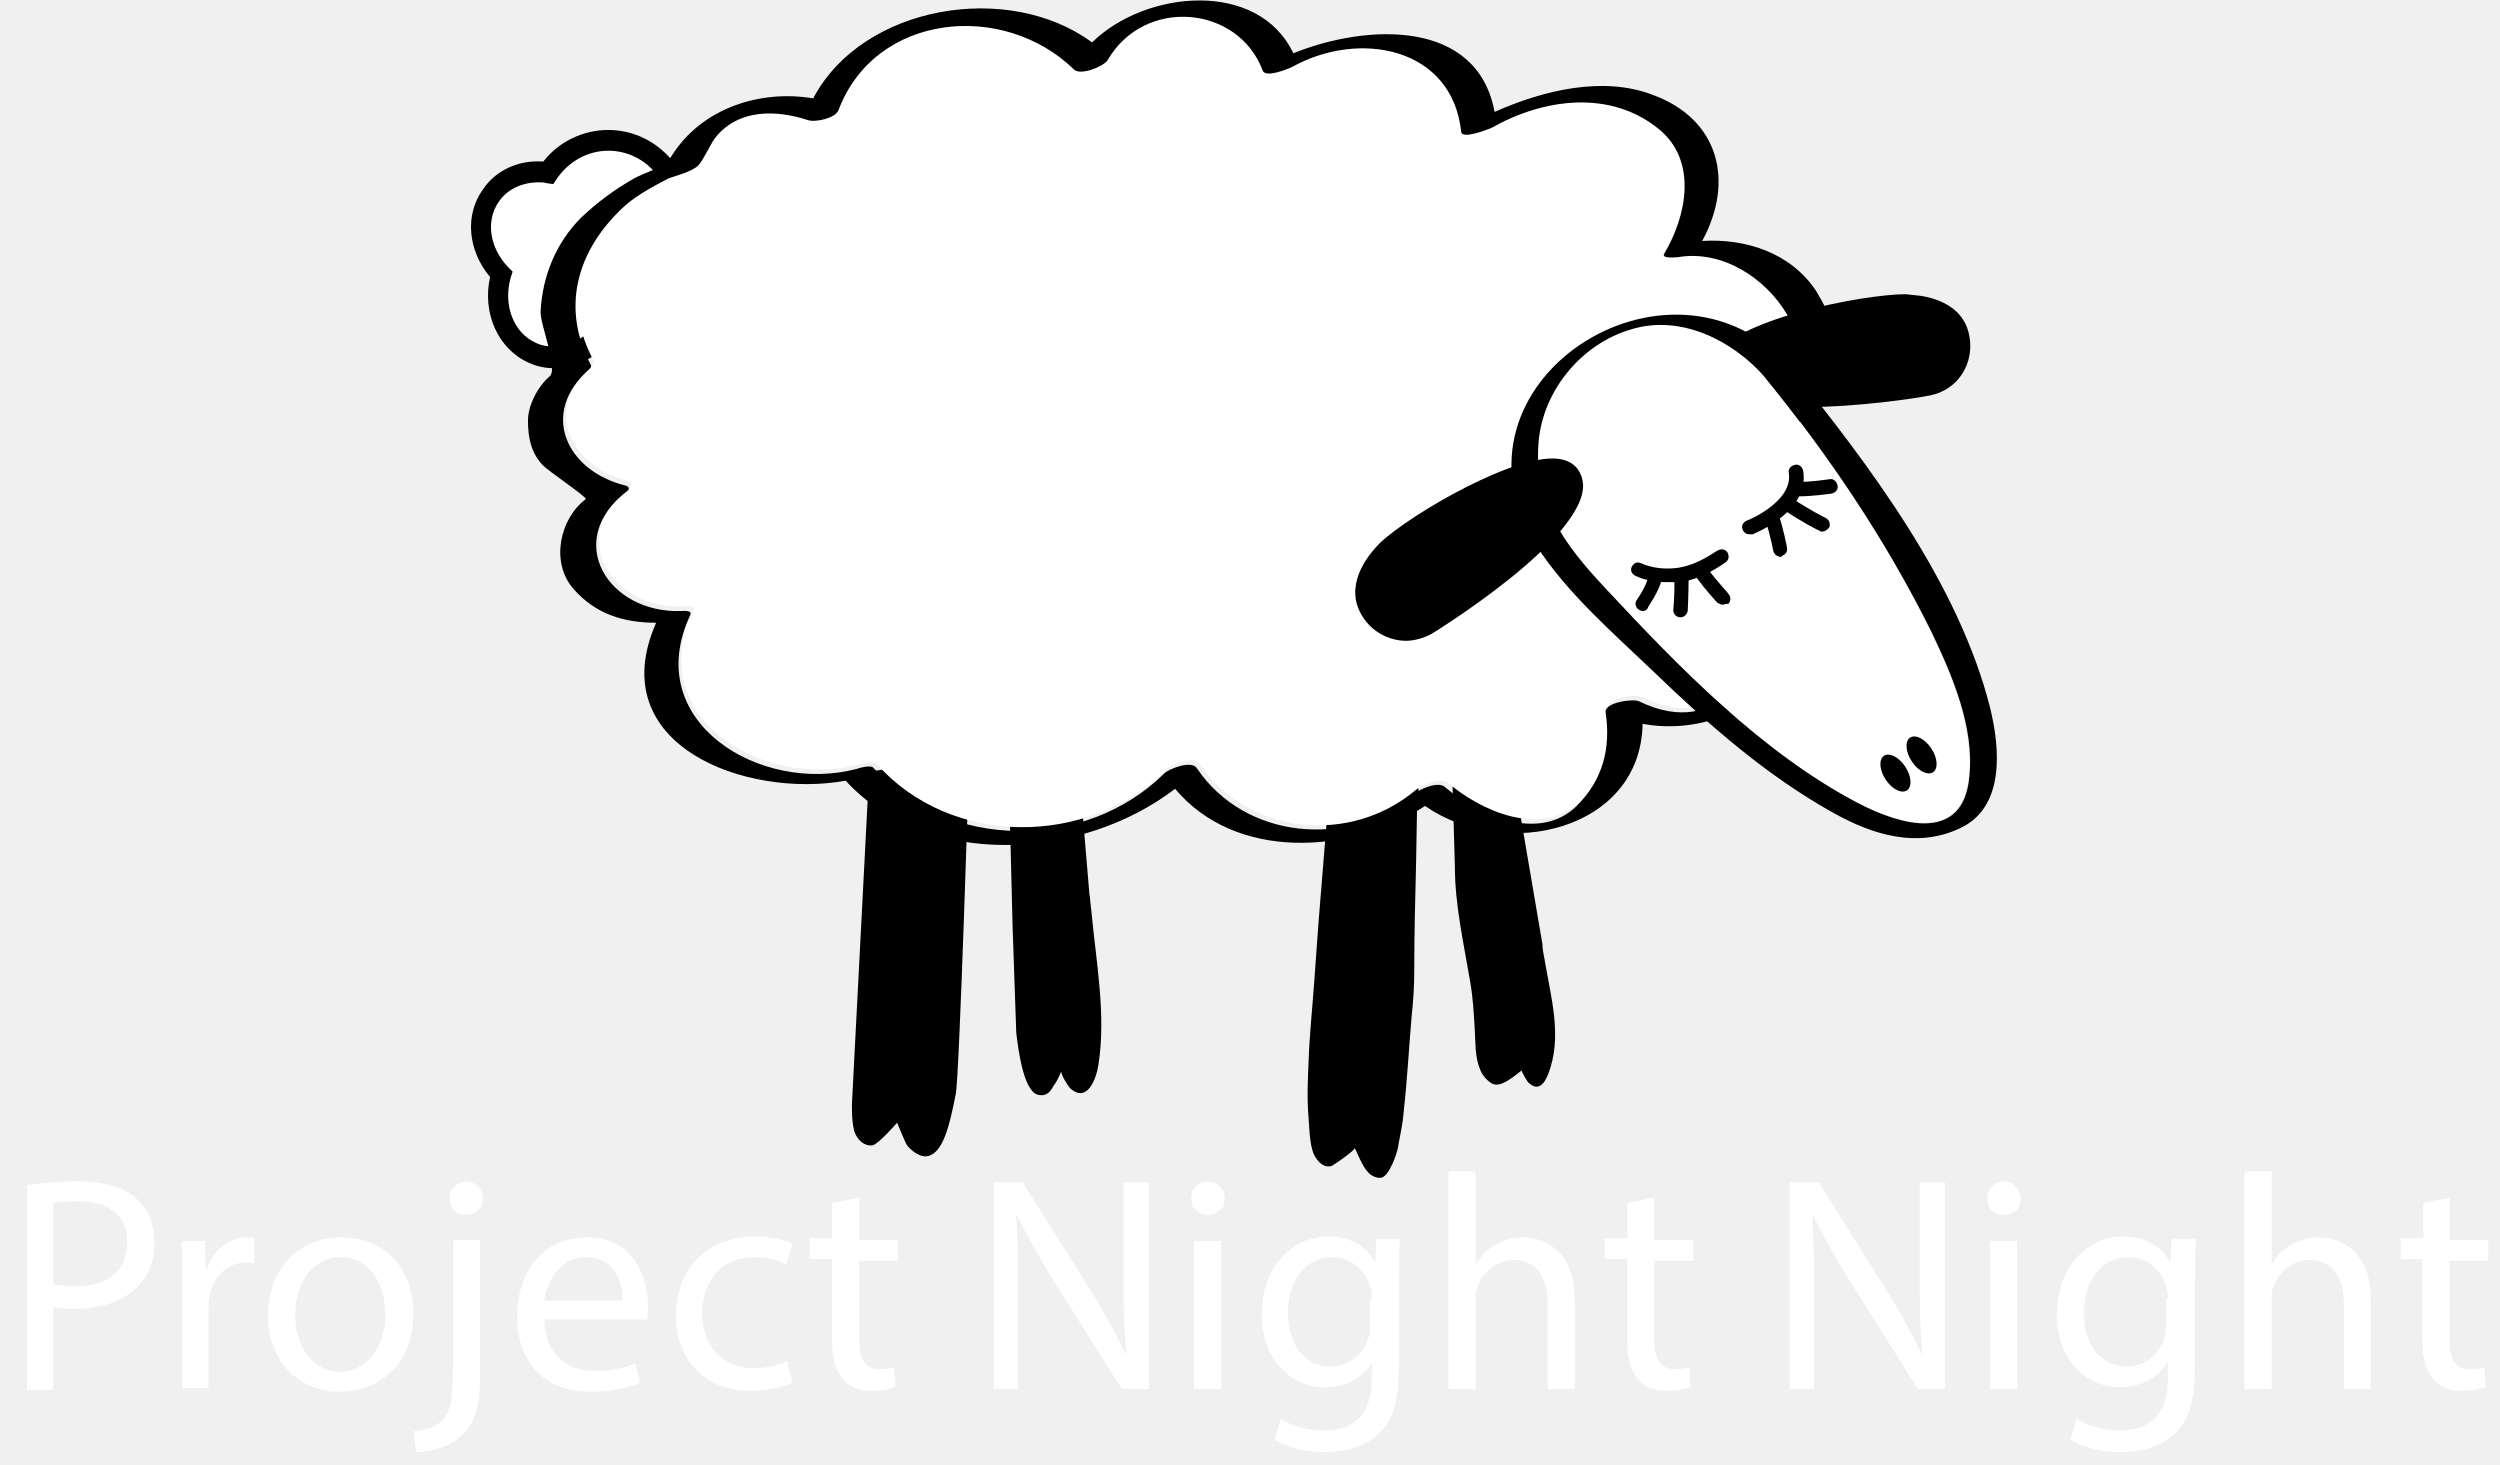
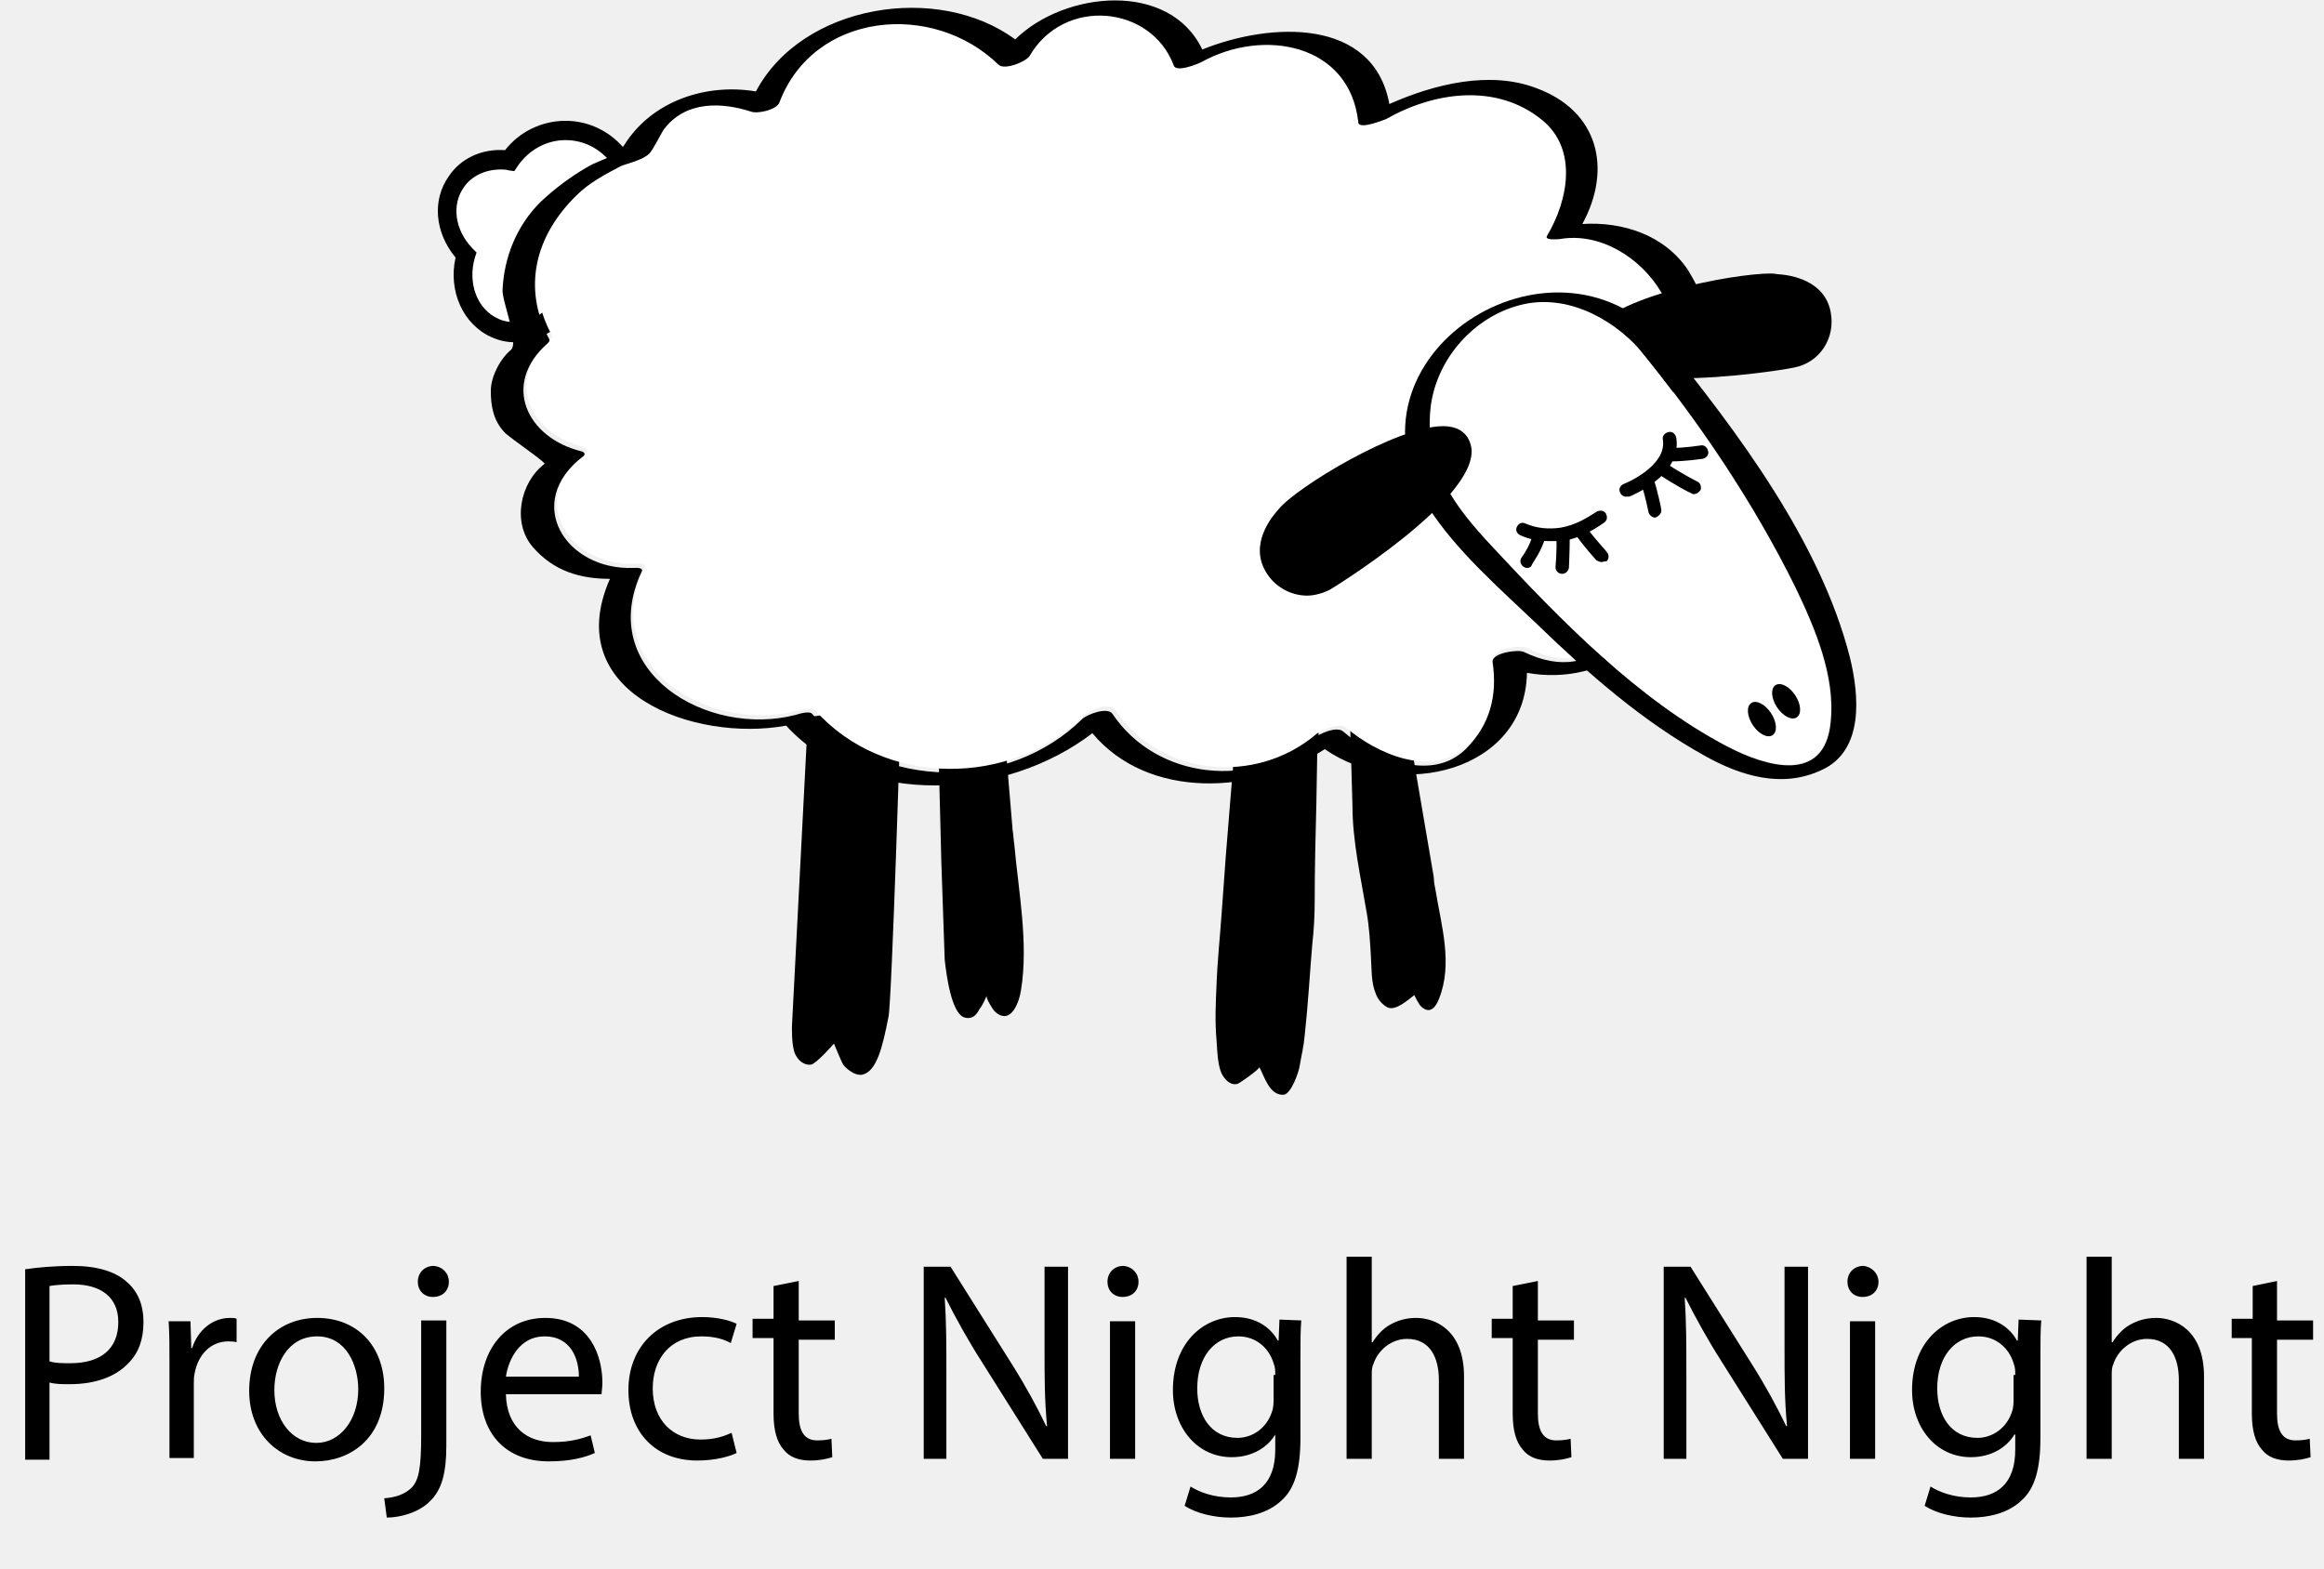
- <svg xmlns="http://www.w3.org/2000/svg" viewBox="0 0 277 162.3" enable-background="new 0 0 277 162.3">
-   <style type="text/css">.st0{fill:#FFFFFF;}</style>
-   <g id="PNN_x2C__tail_x2C__legs">
-     <path class="st0" d="M67.4 16.7c-2.3 0-4.4 1.1-5.7 3.1l-.4.6-.7-.1-.9-.1c-1.8 0-3.4.8-4.4 2.1-1.5 2.1-1.1 5.1 1 7.3l.5.5-.2.6c-.9 3.1.3 6.3 2.8 7.3.6.3 1.2.4 1.9.4 2.4 0 4.7-1.7 5.8-4.2.4-.9.6-1.9.6-2.8v-1l.9-.2c3.2-.6 5.6-3.4 5.6-6.7 0-3.7-3.1-6.8-6.8-6.8z" />
-     <path d="M67.4 14.4c-2.8 0-5.5 1.3-7.2 3.5-2.8-.2-5.3 1-6.7 3.1-2 2.8-1.7 6.7.8 9.7-.9 4 .9 8 4.3 9.5.9.4 1.8.6 2.8.6 3.3 0 6.5-2.3 7.9-5.6.4-.9.6-1.8.7-2.8 3.9-1.1 6.6-4.7 6.6-8.8-.1-5.1-4.2-9.2-9.2-9.2zm.3 17c0 1-.2 1.9-.6 2.8-1.1 2.5-3.4 4.2-5.8 4.2-.6 0-1.3-.1-1.9-.4-2.5-1.1-3.7-4.2-2.8-7.3l.2-.6-.5-.5c-2.1-2.2-2.5-5.2-1-7.3.9-1.3 2.5-2.1 4.4-2.1.3 0 .6 0 .9.1l.7.1.4-.6c1.3-1.9 3.4-3.1 5.7-3.1 3.8 0 6.8 3.1 6.8 6.8 0 3.3-2.3 6.1-5.6 6.7l-.9.2v1zM96.3 85.5l-1.9 36.7s-.1 2.5.4 3.5 1.3 1.3 1.9 1.2c.7-.2 2.7-2.5 2.7-2.5s.9 2.2 1.1 2.5c.2.3 1.3 1.4 2.3 1.2 1.7-.4 2.4-3.3 3.1-6.9.4-1.8 1.5-37.4 1.5-37.4l-11.1 1.7zM111.8 87l.4 15.8.4 11.6c.2 1.8.8 6.5 2.4 6.9 1.2.3 1.6-.8 1.8-1.1.3-.3.8-1.5.8-1.5-.1.3.7 1.6 1 1.9 1.9 1.7 2.9-1.2 3.1-2.6.9-5.6-.3-11.7-.8-17.3-.1-.6-.1-1.2-.2-1.7l-1.2-14.3-7.7 2.3zM147.3 87.4c-.2 2.4-.4 4.8-.6 7.3l-.6 7.4-.5 6.9c-.2 2.8-.5 5.6-.6 8.4-.1 2.2-.2 4.4 0 6.6.1 1.2.1 3.3.8 4.3.4.6 1 1.1 1.7.9.3-.1 2.7-1.8 2.6-2 .6 1.1 1.2 3.4 2.9 3.3.9-.1 1.8-2.7 1.9-3.4.2-1.2.5-2.4.6-3.6.4-3.6.6-7.2.9-10.8.2-1.8.3-3.5.3-5.3 0-3.9.1-7.8.2-11.7l.1-5.7c0-.6.4-2.6 0-3.1v-.2c-2.8.2-5.6.5-8.5.7-.4-.1-.8 0-1.2 0zM160.9 85.5l.3 10.5c0 4.3 1 8.6 1.7 12.8.3 1.7.4 3.5.5 5.2.1 1.5 0 3.1.6 4.5.2.6.8 1.3 1.4 1.6 1 .4 2.4-.9 3.2-1.5-.1 0 .6 1.2.7 1.3 1.1 1.1 1.8.2 2.2-.8 1.7-4.2.3-8.7-.4-13-.1-.5-.2-1-.2-1.5l-3.5-20.5-6.5 1.4z" />
-     <path class="st0" d="M3 131.3c1.4-.2 3.3-.4 5.7-.4 2.9 0 5.1.7 6.4 1.9 1.3 1.1 2 2.7 2 4.8 0 2.1-.6 3.7-1.8 4.9-1.6 1.7-4.1 2.5-7 2.5-.9 0-1.7 0-2.4-.2v9.2h-2.9v-22.7zm3 11c.6.2 1.5.2 2.4.2 3.6 0 5.7-1.7 5.7-4.9 0-3-2.1-4.5-5.4-4.5-1.3 0-2.3.1-2.8.2v9zM20.2 142.6c0-1.9 0-3.6-.1-5.1h2.6l.1 3.2h.1c.7-2.2 2.5-3.6 4.5-3.6.3 0 .6 0 .8.1v2.8c-.3-.1-.6-.1-1-.1-2.1 0-3.6 1.6-4 3.8-.1.4-.1.9-.1 1.4v8.7h-2.9v-11.2zM45.8 145.5c0 6.1-4.2 8.7-8.2 8.7-4.4 0-7.9-3.3-7.9-8.4 0-5.5 3.6-8.7 8.1-8.7 4.8 0 8 3.4 8 8.4zm-13.1.2c0 3.6 2.1 6.3 5 6.3 2.8 0 5-2.7 5-6.4 0-2.8-1.4-6.3-4.9-6.3-3.5 0-5.1 3.3-5.1 6.4zM45.8 158.6c1.4-.1 2.5-.5 3.3-1.3.8-.9 1.1-2.2 1.1-6.2v-13.7h3v14.9c0 3.2-.5 5.3-2 6.7-1.3 1.3-3.5 1.9-5.1 1.9l-.3-2.3zm7.7-25.8c0 1-.7 1.8-1.9 1.8-1.1 0-1.8-.8-1.8-1.8 0-1.1.8-1.9 1.9-1.9 1.1.1 1.8.9 1.8 1.9zM60.3 146.2c.1 4 2.6 5.7 5.6 5.7 2.1 0 3.4-.4 4.5-.8l.5 2.1c-1.1.5-2.8 1-5.5 1-5.1 0-8.1-3.3-8.1-8.3s2.9-8.8 7.7-8.8c5.4 0 6.8 4.7 6.8 7.7 0 .6-.1 1.1-.1 1.4h-11.4zm8.7-2.1c0-1.9-.8-4.8-4.1-4.8-3 0-4.3 2.8-4.6 4.8h8.7zM87.8 153.2c-.8.4-2.5.9-4.7.9-5 0-8.2-3.4-8.2-8.4 0-5.1 3.5-8.7 8.8-8.7 1.8 0 3.3.4 4.1.8l-.7 2.3c-.7-.4-1.8-.8-3.5-.8-3.8 0-5.8 2.8-5.8 6.2 0 3.8 2.4 6.1 5.7 6.1 1.7 0 2.8-.4 3.7-.8l.6 2.4zM95.2 132.7v4.7h4.3v2.3h-4.3v8.8c0 2 .6 3.2 2.2 3.2.8 0 1.4-.1 1.7-.2l.1 2.2c-.6.2-1.5.4-2.6.4-1.4 0-2.5-.4-3.2-1.3-.8-.9-1.2-2.3-1.2-4.3v-9h-2.5v-2.3h2.5v-3.9l3-.6zM110.1 153.9v-22.9h3.2l7.3 11.6c1.7 2.7 3 5.1 4.1 7.4h.1c-.3-3.1-.3-5.8-.3-9.4v-9.6h2.8v22.9h-3l-7.3-11.6c-1.6-2.5-3.1-5.2-4.3-7.6h-.1c.2 2.9.2 5.6.2 9.4v9.8h-2.7zM135.7 132.8c0 1-.7 1.8-1.9 1.8-1.1 0-1.8-.8-1.8-1.8 0-1.1.8-1.9 1.9-1.9 1.1.1 1.8.9 1.8 1.9zm-3.4 21.1v-16.4h3v16.4h-3zM155.1 137.4c-.1 1.2-.1 2.5-.1 4.5v9.5c0 3.8-.7 6.1-2.3 7.5-1.6 1.5-3.9 2-6 2-2 0-4.1-.5-5.5-1.4l.7-2.3c1.1.7 2.8 1.3 4.8 1.3 3.1 0 5.3-1.6 5.3-5.7v-1.8c-.9 1.5-2.7 2.7-5.2 2.7-4.1 0-7-3.5-7-8 0-5.6 3.6-8.7 7.4-8.7 2.8 0 4.4 1.5 5.1 2.8h.1l.1-2.5h2.6zm-3.1 6.5c0-.5 0-.9-.2-1.4-.5-1.7-2-3.2-4.2-3.2-2.8 0-4.9 2.4-4.9 6.2 0 3.2 1.6 5.9 4.8 5.9 1.8 0 3.5-1.2 4.1-3.1.2-.5.2-1.1.2-1.6v-2.8zM160.5 129.8h3v10.2h.1c.5-.8 1.2-1.6 2.1-2.1.9-.5 1.9-.8 3.1-.8 2.2 0 5.7 1.4 5.7 7v9.8h-3v-9.4c0-2.6-1-4.9-3.8-4.9-1.9 0-3.5 1.4-4 3-.2.4-.2.8-.2 1.4v9.9h-3v-24.1zM183.3 132.7v4.7h4.3v2.3h-4.3v8.8c0 2 .6 3.2 2.2 3.2.8 0 1.4-.1 1.7-.2l.1 2.2c-.6.2-1.5.4-2.6.4-1.4 0-2.5-.4-3.2-1.3-.8-.9-1.2-2.3-1.2-4.3v-9h-2.5v-2.3h2.5v-3.9l3-.6zM198.3 153.9v-22.9h3.2l7.3 11.6c1.7 2.7 3 5.1 4.1 7.4h.1c-.3-3.1-.3-5.8-.3-9.4v-9.6h2.8v22.9h-3l-7.3-11.6c-1.6-2.5-3.1-5.2-4.3-7.6h-.1c.2 2.9.2 5.6.2 9.4v9.8h-2.7zM223.9 132.8c0 1-.7 1.8-1.9 1.8-1.1 0-1.8-.8-1.8-1.8 0-1.1.8-1.9 1.9-1.9 1 .1 1.8.9 1.8 1.9zm-3.4 21.1v-16.4h3v16.4h-3zM243.3 137.4c-.1 1.2-.1 2.5-.1 4.5v9.5c0 3.8-.7 6.1-2.3 7.5-1.6 1.5-3.9 2-6 2-2 0-4.1-.5-5.5-1.4l.7-2.3c1.1.7 2.8 1.3 4.8 1.3 3.1 0 5.3-1.6 5.3-5.7v-1.8h-.1c-.9 1.5-2.7 2.7-5.2 2.7-4.1 0-7-3.5-7-8 0-5.6 3.6-8.7 7.4-8.7 2.8 0 4.4 1.5 5.1 2.8h.1l.1-2.5h2.7zm-3.1 6.5c0-.5 0-.9-.2-1.4-.5-1.7-2-3.2-4.2-3.2-2.8 0-4.9 2.4-4.9 6.2 0 3.2 1.6 5.9 4.8 5.9 1.8 0 3.5-1.2 4.1-3.1.2-.5.2-1.1.2-1.6v-2.8zM248.7 129.8h3v10.2h.1c.5-.8 1.2-1.6 2.1-2.1.9-.5 1.9-.8 3.1-.8 2.2 0 5.7 1.4 5.7 7v9.8h-3v-9.4c0-2.6-1-4.9-3.8-4.9-1.9 0-3.5 1.4-4 3-.2.4-.2.8-.2 1.4v9.9h-3v-24.1zM271.4 132.7v4.7h4.3v2.3h-4.3v8.8c0 2 .6 3.2 2.2 3.2.8 0 1.4-.1 1.7-.2l.1 2.2c-.6.2-1.5.4-2.6.4-1.4 0-2.5-.4-3.2-1.3-.8-.9-1.2-2.3-1.2-4.3v-9h-2.4v-2.3h2.5v-3.9l2.9-.6z" />
+ <svg xmlns="http://www.w3.org/2000/svg" version="1.1" id="Layer_1" x="0px" y="0px" viewBox="0 0 277 187" style="enable-background:new 0 0 277 187;" xml:space="preserve">
+   <style type="text/css">
+ 	.st0{fill:#FFFFFF;}
+ </style>
+   <path class="st0" d="M67.4,16.7c-2.3,0-4.4,1.1-5.7,3.1l-0.4,0.6l-0.7-0.1l-0.9-0.1c-1.8,0-3.4,0.8-4.4,2.1c-1.5,2.1-1.1,5.1,1,7.3  l0.5,0.5l-0.2,0.6c-0.9,3.1,0.3,6.3,2.8,7.3c0.6,0.3,1.2,0.4,1.9,0.4c2.4,0,4.7-1.7,5.8-4.2c0.4-0.9,0.6-1.9,0.6-2.8v-1l0.9-0.2  c3.2-0.6,5.6-3.4,5.6-6.7C74.2,19.8,71.1,16.7,67.4,16.7z" />
+   <path d="M67.4,14.4c-2.8,0-5.5,1.3-7.2,3.5c-2.8-0.2-5.3,1-6.7,3.1c-2,2.8-1.7,6.7,0.8,9.7c-0.9,4,0.9,8,4.3,9.5  c0.9,0.4,1.8,0.6,2.8,0.6c3.3,0,6.5-2.3,7.9-5.6c0.4-0.9,0.6-1.8,0.7-2.8c3.9-1.1,6.6-4.7,6.6-8.8C76.5,18.5,72.4,14.4,67.4,14.4z   M67.7,31.4c0,1-0.2,1.9-0.6,2.8c-1.1,2.5-3.4,4.2-5.8,4.2c-0.6,0-1.3-0.1-1.9-0.4c-2.5-1.1-3.7-4.2-2.8-7.3l0.2-0.6l-0.5-0.5  c-2.1-2.2-2.5-5.2-1-7.3c0.9-1.3,2.5-2.1,4.4-2.1c0.3,0,0.6,0,0.9,0.1l0.7,0.1l0.4-0.6c1.3-1.9,3.4-3.1,5.7-3.1  c3.8,0,6.8,3.1,6.8,6.8c0,3.3-2.3,6.1-5.6,6.7l-0.9,0.2C67.7,30.4,67.7,31.4,67.7,31.4z M96.3,85.5l-1.9,36.7c0,0-0.1,2.5,0.4,3.5  s1.3,1.3,1.9,1.2c0.7-0.2,2.7-2.5,2.7-2.5s0.9,2.2,1.1,2.5s1.3,1.4,2.3,1.2c1.7-0.4,2.4-3.3,3.1-6.9c0.4-1.8,1.5-37.4,1.5-37.4  L96.3,85.5L96.3,85.5z M111.8,87l0.4,15.8l0.4,11.6c0.2,1.8,0.8,6.5,2.4,6.9c1.2,0.3,1.6-0.8,1.8-1.1c0.3-0.3,0.8-1.5,0.8-1.5  c-0.1,0.3,0.7,1.6,1,1.9c1.9,1.7,2.9-1.2,3.1-2.6c0.9-5.6-0.3-11.7-0.8-17.3c-0.1-0.6-0.1-1.2-0.2-1.7l-1.2-14.3L111.8,87L111.8,87z   M147.3,87.4c-0.2,2.4-0.4,4.8-0.6,7.3l-0.6,7.4l-0.5,6.9c-0.2,2.8-0.5,5.6-0.6,8.4c-0.1,2.2-0.2,4.4,0,6.6c0.1,1.2,0.1,3.3,0.8,4.3  c0.4,0.6,1,1.1,1.7,0.9c0.3-0.1,2.7-1.8,2.6-2c0.6,1.1,1.2,3.4,2.9,3.3c0.9-0.1,1.8-2.7,1.9-3.4c0.2-1.2,0.5-2.4,0.6-3.6  c0.4-3.6,0.6-7.2,0.9-10.8c0.2-1.8,0.3-3.5,0.3-5.3c0-3.9,0.1-7.8,0.2-11.7L157,90c0-0.6,0.4-2.6,0-3.1v-0.2  c-2.8,0.2-5.6,0.5-8.5,0.7C148.1,87.3,147.7,87.4,147.3,87.4L147.3,87.4z M160.9,85.5l0.3,10.5c0,4.3,1,8.6,1.7,12.8  c0.3,1.7,0.4,3.5,0.5,5.2c0.1,1.5,0,3.1,0.6,4.5c0.2,0.6,0.8,1.3,1.4,1.6c1,0.4,2.4-0.9,3.2-1.5c-0.1,0,0.6,1.2,0.7,1.3  c1.1,1.1,1.8,0.2,2.2-0.8c1.7-4.2,0.3-8.7-0.4-13c-0.1-0.5-0.2-1-0.2-1.5l-3.5-20.5L160.9,85.5z" />
+   <path d="M3,151.3c1.4-0.2,3.3-0.4,5.7-0.4c2.9,0,5.1,0.7,6.4,1.9c1.3,1.1,2,2.7,2,4.8s-0.6,3.7-1.8,4.9c-1.6,1.7-4.1,2.5-7,2.5  c-0.9,0-1.7,0-2.4-0.2v9.2H3V151.3z M6,162.3c0.6,0.2,1.5,0.2,2.4,0.2c3.6,0,5.7-1.7,5.7-4.9c0-3-2.1-4.5-5.4-4.5  c-1.3,0-2.3,0.1-2.8,0.2v9H6z M20.2,162.6c0-1.9,0-3.6-0.1-5.1h2.6l0.1,3.2h0.1c0.7-2.2,2.5-3.6,4.5-3.6c0.3,0,0.6,0,0.8,0.1v2.8  c-0.3-0.1-0.6-0.1-1-0.1c-2.1,0-3.6,1.6-4,3.8c-0.1,0.4-0.1,0.9-0.1,1.4v8.7h-2.9V162.6L20.2,162.6z M45.8,165.5  c0,6.1-4.2,8.7-8.2,8.7c-4.4,0-7.9-3.3-7.9-8.4c0-5.5,3.6-8.7,8.1-8.7C42.6,157.1,45.8,160.5,45.8,165.5z M32.7,165.7  c0,3.6,2.1,6.3,5,6.3c2.8,0,5-2.7,5-6.4c0-2.8-1.4-6.3-4.9-6.3S32.7,162.6,32.7,165.7z M45.8,178.6c1.4-0.1,2.5-0.5,3.3-1.3  c0.8-0.9,1.1-2.2,1.1-6.2v-13.7h3v14.9c0,3.2-0.5,5.3-2,6.7c-1.3,1.3-3.5,1.9-5.1,1.9L45.8,178.6L45.8,178.6z M53.5,152.8  c0,1-0.7,1.8-1.9,1.8c-1.1,0-1.8-0.8-1.8-1.8c0-1.1,0.8-1.9,1.9-1.9C52.8,151,53.5,151.8,53.5,152.8z M60.3,166.2  c0.1,4,2.6,5.7,5.6,5.7c2.1,0,3.4-0.4,4.5-0.8l0.5,2.1c-1.1,0.5-2.8,1-5.5,1c-5.1,0-8.1-3.3-8.1-8.3s2.9-8.8,7.7-8.8  c5.4,0,6.8,4.7,6.8,7.7c0,0.6-0.1,1.1-0.1,1.4L60.3,166.2L60.3,166.2z M69,164.1c0-1.9-0.8-4.8-4.1-4.8c-3,0-4.3,2.8-4.6,4.8H69z   M87.8,173.2c-0.8,0.4-2.5,0.9-4.7,0.9c-5,0-8.2-3.4-8.2-8.4c0-5.1,3.5-8.7,8.8-8.7c1.8,0,3.3,0.4,4.1,0.8l-0.7,2.3  c-0.7-0.4-1.8-0.8-3.5-0.8c-3.8,0-5.8,2.8-5.8,6.2c0,3.8,2.4,6.1,5.7,6.1c1.7,0,2.8-0.4,3.7-0.8L87.8,173.2z M95.2,152.7v4.7h4.3  v2.3h-4.3v8.8c0,2,0.6,3.2,2.2,3.2c0.8,0,1.4-0.1,1.7-0.2l0.1,2.2c-0.6,0.2-1.5,0.4-2.6,0.4c-1.4,0-2.5-0.4-3.2-1.3  c-0.8-0.9-1.2-2.3-1.2-4.3v-9h-2.5v-2.3h2.5v-3.9L95.2,152.7L95.2,152.7z M110.1,173.9V151h3.2l7.3,11.6c1.7,2.7,3,5.1,4.1,7.4h0.1  c-0.3-3.1-0.3-5.8-0.3-9.4V151h2.8v22.9h-3l-7.3-11.6c-1.6-2.5-3.1-5.2-4.3-7.6h-0.1c0.2,2.9,0.2,5.6,0.2,9.4v9.8L110.1,173.9  L110.1,173.9z M135.7,152.8c0,1-0.7,1.8-1.9,1.8c-1.1,0-1.8-0.8-1.8-1.8c0-1.1,0.8-1.9,1.9-1.9C135,151,135.7,151.8,135.7,152.8z   M132.3,173.9v-16.4h3v16.4H132.3z M155.1,157.4c-0.1,1.2-0.1,2.5-0.1,4.5v9.5c0,3.8-0.7,6.1-2.3,7.5c-1.6,1.5-3.9,2-6,2  c-2,0-4.1-0.5-5.5-1.4l0.7-2.3c1.1,0.7,2.8,1.3,4.8,1.3c3.1,0,5.3-1.6,5.3-5.7V171c-0.9,1.5-2.7,2.7-5.2,2.7c-4.1,0-7-3.5-7-8  c0-5.6,3.6-8.7,7.4-8.7c2.8,0,4.4,1.5,5.1,2.8h0.1l0.1-2.5L155.1,157.4L155.1,157.4z M152,163.9c0-0.5,0-0.9-0.2-1.4  c-0.5-1.7-2-3.2-4.2-3.2c-2.8,0-4.9,2.4-4.9,6.2c0,3.2,1.6,5.9,4.8,5.9c1.8,0,3.5-1.2,4.1-3.1c0.2-0.5,0.2-1.1,0.2-1.6v-2.8  L152,163.9z M160.5,149.8h3V160h0.1c0.5-0.8,1.2-1.6,2.1-2.1c0.9-0.5,1.9-0.8,3.1-0.8c2.2,0,5.7,1.4,5.7,7v9.8h-3v-9.4  c0-2.6-1-4.9-3.8-4.9c-1.9,0-3.5,1.4-4,3c-0.2,0.4-0.2,0.8-0.2,1.4v9.9h-3L160.5,149.8L160.5,149.8z M183.3,152.7v4.7h4.3v2.3h-4.3  v8.8c0,2,0.6,3.2,2.2,3.2c0.8,0,1.4-0.1,1.7-0.2l0.1,2.2c-0.6,0.2-1.5,0.4-2.6,0.4c-1.4,0-2.5-0.4-3.2-1.3c-0.8-0.9-1.2-2.3-1.2-4.3  v-9h-2.5v-2.3h2.5v-3.9L183.3,152.7L183.3,152.7z M198.3,173.9V151h3.2l7.3,11.6c1.7,2.7,3,5.1,4.1,7.4h0.1  c-0.3-3.1-0.3-5.8-0.3-9.4V151h2.8v22.9h-3l-7.3-11.6c-1.6-2.5-3.1-5.2-4.3-7.6h-0.1c0.2,2.9,0.2,5.6,0.2,9.4v9.8L198.3,173.9  L198.3,173.9z M223.9,152.8c0,1-0.7,1.8-1.9,1.8c-1.1,0-1.8-0.8-1.8-1.8c0-1.1,0.8-1.9,1.9-1.9C223.1,151,223.9,151.8,223.9,152.8z   M220.5,173.9v-16.4h3v16.4H220.5z M243.3,157.4c-0.1,1.2-0.1,2.5-0.1,4.5v9.5c0,3.8-0.7,6.1-2.3,7.5c-1.6,1.5-3.9,2-6,2  c-2,0-4.1-0.5-5.5-1.4l0.7-2.3c1.1,0.7,2.8,1.3,4.8,1.3c3.1,0,5.3-1.6,5.3-5.7V171h-0.1c-0.9,1.5-2.7,2.7-5.2,2.7c-4.1,0-7-3.5-7-8  c0-5.6,3.6-8.7,7.4-8.7c2.8,0,4.4,1.5,5.1,2.8h0.1l0.1-2.5L243.3,157.4L243.3,157.4z M240.2,163.9c0-0.5,0-0.9-0.2-1.4  c-0.5-1.7-2-3.2-4.2-3.2c-2.8,0-4.9,2.4-4.9,6.2c0,3.2,1.6,5.9,4.8,5.9c1.8,0,3.5-1.2,4.1-3.1c0.2-0.5,0.2-1.1,0.2-1.6v-2.8  L240.2,163.9z M248.7,149.8h3V160h0.1c0.5-0.8,1.2-1.6,2.1-2.1c0.9-0.5,1.9-0.8,3.1-0.8c2.2,0,5.7,1.4,5.7,7v9.8h-3v-9.4  c0-2.6-1-4.9-3.8-4.9c-1.9,0-3.5,1.4-4,3c-0.2,0.4-0.2,0.8-0.2,1.4v9.9h-3L248.7,149.8L248.7,149.8z M271.4,152.7v4.7h4.3v2.3h-4.3  v8.8c0,2,0.6,3.2,2.2,3.2c0.8,0,1.4-0.1,1.7-0.2l0.1,2.2c-0.6,0.2-1.5,0.4-2.6,0.4c-1.4,0-2.5-0.4-3.2-1.3c-0.8-0.9-1.2-2.3-1.2-4.3  v-9H266v-2.3h2.5v-3.9L271.4,152.7L271.4,152.7z" />
+   <g id="Body">
+     <path class="st0" d="M195.8,47.2c9.6-6.5,0-20.5-9.7-18.9c-0.1,0-1.9,0.2-1.5-0.4c2.4-4.1,3.7-10.3-0.6-13.8   c-5.5-4.4-12.8-3.4-18.6-0.1c-0.3,0.2-3.3,1.3-3.3,0.4c-0.9-9.4-11.3-11.3-18.7-7.2c-0.5,0.3-3,1.4-3.3,0.4   C137.4,0.4,127-0.6,123,6.2c-0.4,0.7-3,1.6-3.7,1c-7.8-7.6-22-6.3-26.1,4.5c-0.3,0.9-2.7,1.3-3.4,1.1c-3.4-1.1-7.7-1.3-10.2,1.9   c-0.4,0.4-1.3,2.6-1.9,3.1c-0.8,0.8-2.7,1.1-3.4,1.5c-1.9,0.9-3.8,2-5.3,3.5c-4.9,4.8-6.6,11-3.2,17.2c0,0.2-0.1,0.3-0.2,0.4   c-5.5,4.9-2.5,11.3,4,12.9c0.3,0.1,0.5,0.4,0.2,0.6c-7.2,5.6-2,13.7,6,13.3c0.2,0,1.3-0.1,1,0.4c-5.6,12,7.8,19.9,18.4,17.1   c0.4-0.1,1.6-0.4,1.9-0.1c8.2,9.3,23.5,9.3,32.2,0.6c0.6-0.6,3-1.5,3.6-0.6c5.3,7.9,16.7,9.1,24,2.9c0.6-0.5,2.7-1.4,3.5-0.8   c3.6,3.1,10.3,6.2,14.6,2.1c3-2.9,3.8-6.3,3.2-10.4c-0.2-1.1,3-1.5,3.7-1.2c9.2,4.6,14.5-4.2,10.8-11.9c-0.3-0.5,1.5-1,1.7-1.1   c7.9-2.4,5.8-11.9,1.5-16.3l-0.3-0.3C195.2,47.6,195.6,47.3,195.8,47.2z" />
+     <path d="M201.7,44.6c0.9-1,1.3-2.4,1.6-3.6c0.8-3.1-0.5-6.2-2.1-8.8c-2.8-4.2-7.8-5.8-12.6-5.5c3.6-6.6,1.9-13.5-5.5-16.2   c-5.5-2.1-12.1-0.5-17.5,1.9c-1.9-10.3-14.1-9.8-22.3-6.5c-3.9-8.2-16.4-7-22.3-1.2c-9.2-6.8-25.4-4.2-30.9,6.2   c-5.9-1-12.4,1.1-15.7,6.4c-0.9,1.4-2.8,1.7-4.2,2.5c-2.1,1.2-4,2.6-5.8,4.3c-2.8,2.8-4.3,6.5-4.5,10.4c-0.1,1.4,2,6.3,1,7.2   c-1.3,1.1-2.4,3.2-2.4,4.9c0,1.8,0.3,3.5,1.6,4.9c0.5,0.6,5,3.6,4.8,3.8c-2.9,2.2-3.9,7-1.4,9.9s5.7,3.8,9.2,3.8   c-6,13.6,10,19.5,21,17.5c9.1,9.9,26.2,8.8,36.5,0.9c6.7,8,19.4,7.3,27.7,1.9c8.9,6.2,23.9,2.7,24.1-9.1   c9.1,1.7,19.2-4.7,14.4-15.1c7.5-3.4,9.2-11.5,2.9-18.1C199.3,46.8,200.9,45.5,201.7,44.6L201.7,44.6z M139.9,7.8   c0.3,0.9,2.9-0.2,3.3-0.4c7.4-4.1,17.7-2.2,18.7,7.2c0.1,0.9,3-0.3,3.3-0.4c5.8-3.3,13.2-4.3,18.6,0.1c4.3,3.5,3.1,9.6,0.6,13.8   c-0.4,0.6,1.4,0.4,1.5,0.4c9.7-1.7,19.4,12.4,9.7,18.9c-0.2,0.1-0.6,0.4-0.3,0.7l0.3,0.3c4.3,4.4,6.4,13.9-1.5,16.3   c-0.2,0.1-2,0.6-1.7,1.1c3.7,7.7-1.6,16.4-10.8,11.9c-0.6-0.3-3.8,0.1-3.7,1.2c0.6,4-0.3,7.5-3.2,10.4c-4.2,4.1-11,1-14.6-2.1   c-0.8-0.7-2.9,0.3-3.5,0.8c-7.2,6.1-18.7,5-24-2.9c-0.6-0.9-3.1,0.1-3.6,0.6c-8.7,8.6-24,8.6-32.2-0.6c-0.3-0.4-1.6,0-1.9,0.1   C84.3,88,70.9,80,76.5,68.1c0.2-0.5-0.8-0.4-1-0.4c-8.1,0.3-13.2-7.8-6-13.3c0.3-0.2,0.2-0.5-0.2-0.6c-6.5-1.6-9.6-8-4-12.9   c0.1-0.1,0.2-0.2,0.2-0.4c-3.3-6.2-1.7-12.4,3.2-17.2c1.5-1.5,3.4-2.5,5.3-3.5c0.7-0.3,2.6-0.7,3.4-1.5c0.5-0.5,1.5-2.7,1.9-3.1   c2.6-3.2,6.8-3,10.2-1.9c0.8,0.3,3.1-0.2,3.4-1.1C97,1.4,111.2,0.1,119,7.7c0.7,0.7,3.2-0.3,3.7-1C126.8-0.4,137.2,0.6,139.9,7.8z" />
  </g>
-   <g id="Body">
-     <path class="st0" d="M195.8 47.2c9.6-6.5 0-20.5-9.7-18.9-.1 0-1.9.2-1.5-.4 2.4-4.1 3.7-10.3-.6-13.8-5.5-4.4-12.8-3.4-18.6-.1-.3.2-3.3 1.3-3.3.4-.9-9.4-11.3-11.3-18.7-7.2-.5.3-3 1.4-3.3.4-2.7-7.2-13.1-8.2-17.1-1.4-.4.7-3 1.6-3.7 1-7.8-7.6-22-6.3-26.1 4.5-.3.9-2.7 1.3-3.4 1.1-3.4-1.1-7.7-1.3-10.2 1.9-.4.4-1.3 2.6-1.9 3.1-.8.8-2.7 1.1-3.4 1.5-1.9.9-3.8 2-5.3 3.5-4.9 4.8-6.6 11-3.2 17.2 0 .2-.1.3-.2.4-5.5 4.9-2.5 11.3 4 12.9.3.1.5.4.2.6-7.2 5.6-2 13.7 6 13.3.2 0 1.3-.1 1 .4-5.6 12 7.8 19.9 18.4 17.1.4-.1 1.6-.4 1.9-.1 8.2 9.3 23.5 9.3 32.2.6.6-.6 3-1.5 3.6-.6 5.3 7.9 16.7 9.1 24 2.9.6-.5 2.7-1.4 3.5-.8 3.6 3.1 10.3 6.2 14.6 2.1 3-2.9 3.8-6.3 3.2-10.4-.2-1.1 3-1.5 3.7-1.2 9.2 4.6 14.5-4.2 10.8-11.9-.3-.5 1.5-1 1.7-1.1 7.9-2.4 5.8-11.9 1.5-16.3l-.3-.3c-.4 0 0-.3.2-.4z" />
-     <path d="M201.7 44.6c.9-1 1.3-2.4 1.6-3.6.8-3.1-.5-6.2-2.1-8.8-2.8-4.2-7.8-5.8-12.6-5.5 3.6-6.6 1.9-13.5-5.5-16.2-5.5-2.1-12.1-.5-17.5 1.9-1.9-10.3-14.1-9.8-22.3-6.5-3.9-8.2-16.4-7-22.3-1.2-9.2-6.8-25.4-4.2-30.9 6.2-5.9-1-12.4 1.1-15.7 6.4-.9 1.4-2.8 1.7-4.2 2.5-2.1 1.2-4 2.6-5.8 4.3-2.8 2.8-4.3 6.5-4.5 10.4-.1 1.4 2 6.3 1 7.2-1.3 1.1-2.4 3.2-2.4 4.9 0 1.8.3 3.5 1.6 4.9.5.6 5 3.6 4.8 3.8-2.9 2.2-3.9 7-1.4 9.9 2.5 2.9 5.7 3.8 9.2 3.8-6 13.6 10 19.5 21 17.5 9.1 9.9 26.2 8.8 36.5.9 6.7 8 19.4 7.3 27.7 1.9 8.9 6.2 23.9 2.7 24.1-9.1 9.1 1.7 19.2-4.7 14.4-15.1 7.5-3.4 9.2-11.5 2.9-18.1 0-.2 1.6-1.5 2.4-2.4zm-61.8-36.8c.3.9 2.9-.2 3.3-.4 7.4-4.1 17.7-2.2 18.7 7.2.1.9 3-.3 3.3-.4 5.8-3.3 13.2-4.3 18.6.1 4.3 3.5 3.1 9.6.6 13.8-.4.6 1.4.4 1.5.4 9.7-1.7 19.4 12.4 9.7 18.9-.2.1-.6.4-.3.7l.3.3c4.3 4.4 6.4 13.9-1.5 16.3-.2.1-2 .6-1.7 1.1 3.7 7.7-1.6 16.4-10.8 11.9-.6-.3-3.8.1-3.7 1.2.6 4-.3 7.5-3.2 10.4-4.2 4.1-11 1-14.6-2.1-.8-.7-2.9.3-3.5.8-7.2 6.1-18.7 5-24-2.9-.6-.9-3.1.1-3.6.6-8.7 8.6-24 8.6-32.2-.6-.3-.4-1.6 0-1.9.1-10.6 2.8-24-5.2-18.4-17.1.2-.5-.8-.4-1-.4-8.1.3-13.2-7.8-6-13.3.3-.2.2-.5-.2-.6-6.5-1.6-9.6-8-4-12.9.1-.1.2-.2.2-.4-3.3-6.2-1.7-12.4 3.2-17.2 1.5-1.5 3.4-2.5 5.3-3.5.7-.3 2.6-.7 3.4-1.5.5-.5 1.5-2.7 1.9-3.1 2.6-3.2 6.8-3 10.2-1.9.8.3 3.1-.2 3.4-1.1 4.1-10.8 18.3-12.1 26.1-4.5.7.7 3.2-.3 3.7-1 4.1-7.1 14.5-6.1 17.2 1.1z" />
-   </g>
-   <path d="M218.2 37.2c-.7-3.8-4.8-4.4-6.1-4.5-.3 0-.6-.1-1-.1-4.6 0-19.2 2.8-21.3 7.1-.3.7-.5 1.7.4 2.9 1.3 1.7 4.6 2.5 9.9 2.5 5.9 0 12.4-1 13.8-1.3 3-.6 4.9-3.5 4.3-6.6z" id="R_Ear" />
+   <path id="R_Ear" d="M218.2,37.2c-0.7-3.8-4.8-4.4-6.1-4.5c-0.3,0-0.6-0.1-1-0.1c-4.6,0-19.2,2.8-21.3,7.1c-0.3,0.7-0.5,1.7,0.4,2.9  c1.3,1.7,4.6,2.5,9.9,2.5c5.9,0,12.4-1,13.8-1.3C216.9,43.2,218.8,40.3,218.2,37.2L218.2,37.2z" />
  <g id="L_Ear_x2C__eyes_x2C__nose_x2C__head">
-     <path class="st0" d="M180.6 36.4c-5.3 1.7-9.6 6.6-10.2 12.2-.7 7 3 11.7 7.4 16.5 8.2 8.8 17.3 18.3 28 23.8 4.6 2.4 11.6 4.5 12.3-2.9.5-5.6-1.9-11.3-4.3-16.2-4.9-10.1-11.4-19.6-18.5-28.3-3.4-3.9-9.1-6.8-14.7-5.1z" />
-     <path d="M172 50.8c-5.5 0-17.5 7.3-19.6 9.9-.9 1-3.5 4.2-1.5 7.5 1 1.7 2.9 2.8 4.9 2.8.9 0 1.9-.3 2.7-.7.2-.1 17.3-10.6 16.9-16.7-.2-1.8-1.4-2.8-3.4-2.8z" />
-     <ellipse transform="matrix(.834 -.551 .551 .834 -12.374 130.034)" cx="210.1" cy="85.6" rx="1.3" ry="2.3" />
-     <ellipse transform="matrix(.834 -.551 .551 .834 -10.796 131.287)" cx="213" cy="83.6" rx="1.3" ry="2.3" />
-     <path d="M184.6 64.5c-1.2 0-2.3-.2-3.4-.7-.4-.2-.6-.6-.4-1 .2-.4.6-.6 1-.4 1.4.6 2.8.7 4.2.5 1.7-.3 2.9-1 4.3-1.9.4-.2.8-.2 1.1.2.2.4.2.8-.2 1.1-1.3.9-2.8 1.8-4.9 2.2h-1.7zM182 67.7c-.2 0-.3-.1-.5-.2-.3-.3-.4-.7-.1-1.1 0 0 1.1-1.5 1.3-2.8.1-.4.5-.7.9-.6.4.1.7.5.6.9-.3 1.6-1.6 3.3-1.6 3.4-.1.3-.3.4-.6.4zM186.2 68.4c-.5 0-.8-.4-.8-.8 0 0 .2-2.1.1-3.6 0-.4.3-.8.8-.8.4 0 .8.3.8.8 0 1.6-.1 3.7-.1 3.7-.1.4-.4.7-.8.7zM190.9 67c-.2 0-.4-.1-.6-.2-.1-.1-1.3-1.4-2.4-2.9-.3-.3-.2-.8.2-1.1.3-.3.8-.2 1.1.2 1.1 1.5 2.3 2.7 2.3 2.8.3.3.3.8 0 1.1-.3 0-.5.1-.6.1zM199.1 55c-.4 0-.8-.3-.8-.8 0-.4.3-.8.8-.8 1.8 0 3.5-.3 3.6-.3.4-.1.8.2.9.7.1.4-.2.8-.7.9-.2 0-1.9.3-3.8.3zM201.9 58.9c-.1 0-.2 0-.3-.1-.1 0-2-1-3.8-2.2-.4-.2-.5-.7-.2-1.1.2-.4.7-.5 1.1-.2 1.8 1.2 3.6 2.1 3.6 2.1.4.2.5.6.4 1-.2.3-.5.5-.8.5zM193.8 59.2c-.3 0-.6-.2-.7-.5-.2-.4 0-.8.4-1 .1 0 5.2-2.1 4.7-5.3-.1-.4.2-.8.7-.9.4-.1.8.2.9.7.7 4.5-5.4 6.9-5.6 7h-.4zM197.3 61.7c-.4 0-.7-.3-.8-.6 0 0-.4-2-.9-3.5-.1-.4.1-.8.5-1 .4-.1.8.1 1 .5.5 1.5.9 3.5.9 3.6.1.4-.2.8-.6.9.1.1 0 .1-.1.1zM220.5 78.4c-3.5-13.8-13.4-26.9-22.2-37.8-13.3-14.9-39.3 1.9-28.1 19.8 3.3 5.2 8.6 9.8 13 14 6.1 5.9 12.6 11.6 20 15.7 4.3 2.4 9.2 3.9 13.9 1.7 5.1-2.3 4.5-8.9 3.4-13.4zm-2.3 7.7c-.7 7.4-7.7 5.3-12.3 2.9-10.7-5.6-19.9-15.1-28-23.8-4.5-4.8-8.1-9.5-7.4-16.5.6-5.6 4.8-10.6 10.2-12.2 5.5-1.7 11.2 1.2 14.8 5.2 7.1 8.7 13.5 18.2 18.5 28.3 2.3 4.8 4.8 10.6 4.2 16.1z" />
+     <path class="st0" d="M180.6,36.4c-5.3,1.7-9.6,6.6-10.2,12.2c-0.7,7,3,11.7,7.4,16.5c8.2,8.8,17.3,18.3,28,23.8   c4.6,2.4,11.6,4.5,12.3-2.9c0.5-5.6-1.9-11.3-4.3-16.2c-4.9-10.1-11.4-19.6-18.5-28.3C191.9,37.6,186.2,34.7,180.6,36.4z" />
+     <path d="M172,50.8c-5.5,0-17.5,7.3-19.6,9.9c-0.9,1-3.5,4.2-1.5,7.5c1,1.7,2.9,2.8,4.9,2.8c0.9,0,1.9-0.3,2.7-0.7   c0.2-0.1,17.3-10.6,16.9-16.7C175.2,51.8,174,50.8,172,50.8L172,50.8z" />
+     <ellipse transform="matrix(0.8344 -0.5512 0.5512 0.8344 -12.4584 129.9628)" cx="210" cy="85.7" rx="1.3" ry="2.3" />
+     <ellipse transform="matrix(0.8344 -0.5512 0.5512 0.8344 -10.835 131.1885)" cx="212.9" cy="83.6" rx="1.3" ry="2.3" />
+     <path d="M184.6,64.5c-1.2,0-2.3-0.2-3.4-0.7c-0.4-0.2-0.6-0.6-0.4-1c0.2-0.4,0.6-0.6,1-0.4c1.4,0.6,2.8,0.7,4.2,0.5   c1.7-0.3,2.9-1,4.3-1.9c0.4-0.2,0.8-0.2,1.1,0.2c0.2,0.4,0.2,0.8-0.2,1.1c-1.3,0.9-2.8,1.8-4.9,2.2L184.6,64.5L184.6,64.5z    M182,67.7c-0.2,0-0.3-0.1-0.5-0.2c-0.3-0.3-0.4-0.7-0.1-1.1c0,0,1.1-1.5,1.3-2.8c0.1-0.4,0.5-0.7,0.9-0.6c0.4,0.1,0.7,0.5,0.6,0.9   c-0.3,1.6-1.6,3.3-1.6,3.4C182.5,67.6,182.3,67.7,182,67.7L182,67.7z M186.2,68.4c-0.5,0-0.8-0.4-0.8-0.8c0,0,0.2-2.1,0.1-3.6   c0-0.4,0.3-0.8,0.8-0.8c0.4,0,0.8,0.3,0.8,0.8c0,1.6-0.1,3.7-0.1,3.7C186.9,68.1,186.6,68.4,186.2,68.4z M190.9,67   c-0.2,0-0.4-0.1-0.6-0.2c-0.1-0.1-1.3-1.4-2.4-2.9c-0.3-0.3-0.2-0.8,0.2-1.1c0.3-0.3,0.8-0.2,1.1,0.2c1.1,1.5,2.3,2.7,2.3,2.8   c0.3,0.3,0.3,0.8,0,1.1C191.2,66.9,191,67,190.9,67z M199.1,55c-0.4,0-0.8-0.3-0.8-0.8c0-0.4,0.3-0.8,0.8-0.8   c1.8,0,3.5-0.3,3.6-0.3c0.4-0.1,0.8,0.2,0.9,0.7c0.1,0.4-0.2,0.8-0.7,0.9C202.7,54.7,201,55,199.1,55z M201.9,58.9   c-0.1,0-0.2,0-0.3-0.1c-0.1,0-2-1-3.8-2.2c-0.4-0.2-0.5-0.7-0.2-1.1c0.2-0.4,0.7-0.5,1.1-0.2c1.8,1.2,3.6,2.1,3.6,2.1   c0.4,0.2,0.5,0.6,0.4,1C202.5,58.7,202.2,58.9,201.9,58.9z M193.8,59.2c-0.3,0-0.6-0.2-0.7-0.5c-0.2-0.4,0-0.8,0.4-1   c0.1,0,5.2-2.1,4.7-5.3c-0.1-0.4,0.2-0.8,0.7-0.9c0.4-0.1,0.8,0.2,0.9,0.7c0.7,4.5-5.4,6.9-5.6,7H193.8L193.8,59.2z M197.3,61.7   c-0.4,0-0.7-0.3-0.8-0.6c0,0-0.4-2-0.9-3.5c-0.1-0.4,0.1-0.8,0.5-1c0.4-0.1,0.8,0.1,1,0.5c0.5,1.5,0.9,3.5,0.9,3.6   C198.1,61.1,197.8,61.5,197.3,61.7C197.5,61.7,197.4,61.7,197.3,61.7L197.3,61.7z M220.5,78.4c-3.5-13.8-13.4-26.9-22.2-37.8   C185,25.7,159,42.5,170.2,60.4c3.3,5.2,8.6,9.8,13,14c6.1,5.9,12.6,11.6,20,15.7c4.3,2.4,9.2,3.9,13.9,1.7   C222.2,89.5,221.6,82.9,220.5,78.4L220.5,78.4z M218.2,86.1c-0.7,7.4-7.7,5.3-12.3,2.9c-10.7-5.6-19.9-15.1-28-23.8   c-4.5-4.8-8.1-9.5-7.4-16.5c0.6-5.6,4.8-10.6,10.2-12.2c5.5-1.7,11.2,1.2,14.8,5.2C202.6,50.4,209,59.9,214,70   C216.3,74.8,218.8,80.6,218.2,86.1z" />
  </g>
</svg>
